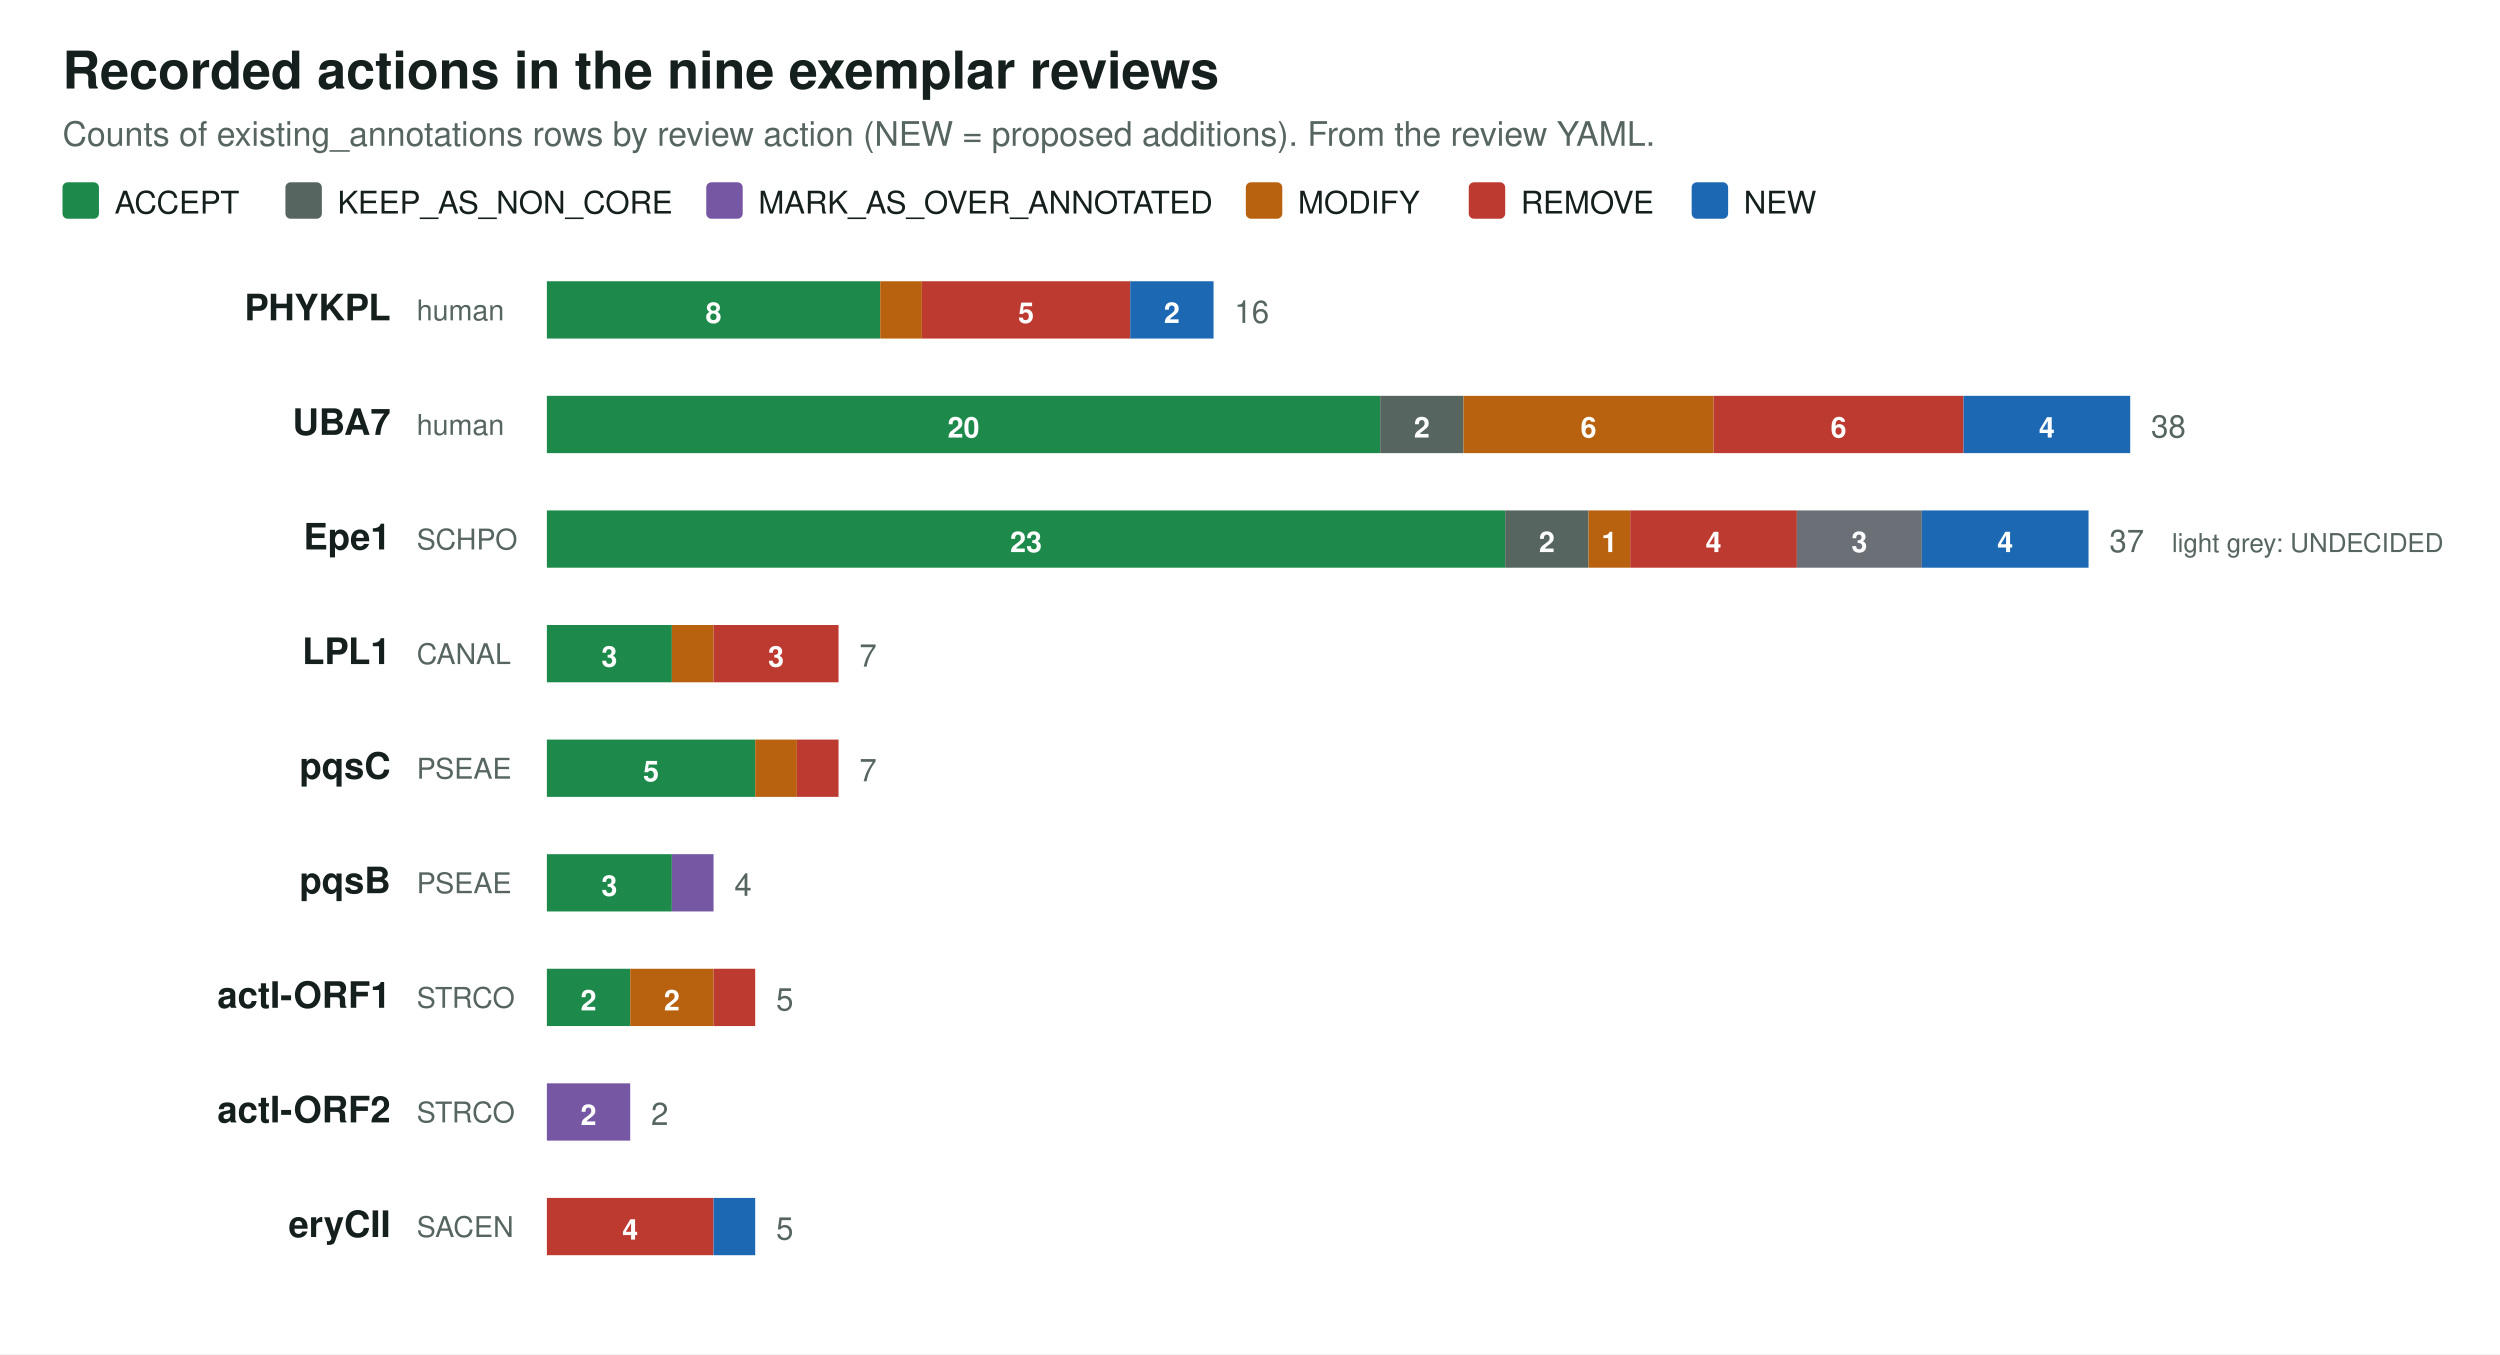
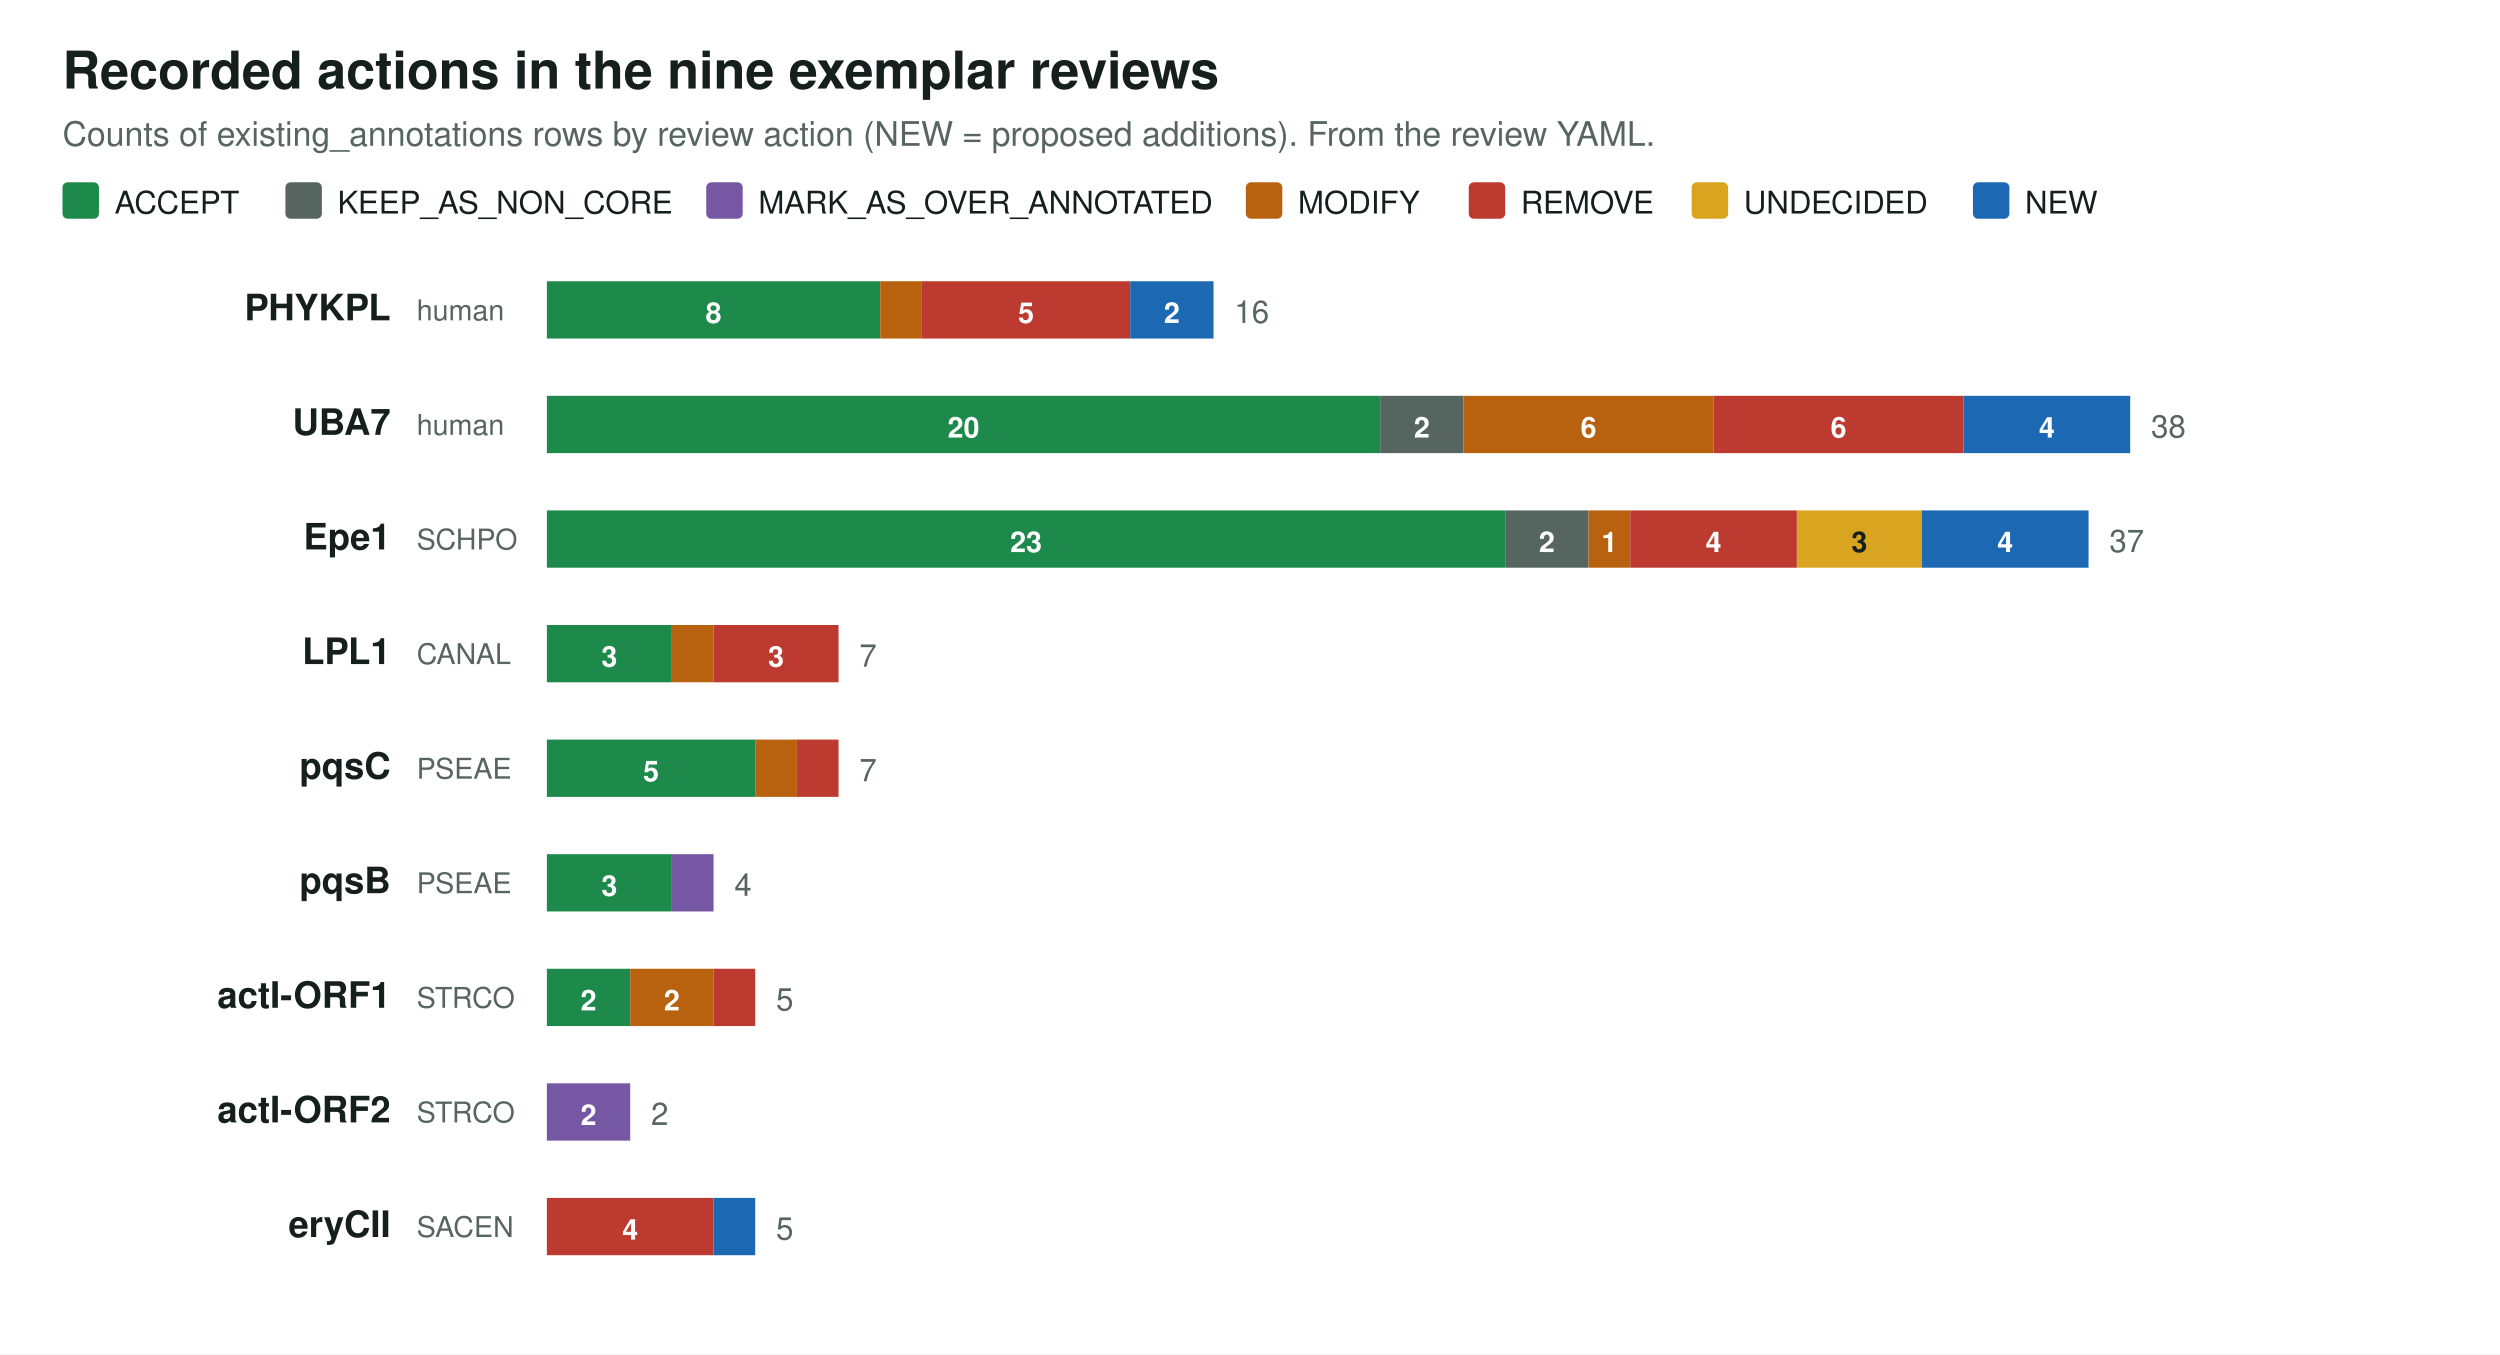
<svg xmlns="http://www.w3.org/2000/svg" viewBox="0 0 960 520" width="960" height="520" font-family="Helvetica, Arial, sans-serif">
  <rect width="960" height="520" fill="#ffffff" />
  <text x="24" y="34" font-size="20" font-weight="bold" fill="#15201e">Recorded actions in the nine exemplar reviews</text>
  <text x="24" y="56" font-size="13" fill="#56655f">Counts of existing_annotations rows by review action (NEW = proposed additions). From the review YAML.</text>
  <rect x="24" y="70" width="14" height="14" rx="2" fill="#1d8a4b" />
  <text x="44" y="82" font-size="12" fill="#15201e">ACCEPT</text>
  <rect x="109.6" y="70" width="14" height="14" rx="2" fill="#56655f" />
  <text x="129.6" y="82" font-size="12" fill="#15201e">KEEP_AS_NON_CORE</text>
  <rect x="271.2" y="70" width="14" height="14" rx="2" fill="#7657a3" />
  <text x="291.2" y="82" font-size="12" fill="#15201e">MARK_AS_OVER_ANNOTATED</text>
  <rect x="478.4" y="70" width="14" height="14" rx="2" fill="#b8620f" />
  <text x="498.4" y="82" font-size="12" fill="#15201e">MODIFY</text>
  <rect x="564.0" y="70" width="14" height="14" rx="2" fill="#bd3a30" />
  <text x="584.0" y="82" font-size="12" fill="#15201e">REMOVE</text>
-   <rect x="649.6" y="70" width="14" height="14" rx="2" fill="#1d68b3" />
-   <text x="669.6" y="82" font-size="12" fill="#15201e">NEW</text>
+   <rect x="649.6" y="70" width="14" height="14" rx="2" fill="#d9a520" />
+   <text x="669.6" y="82" font-size="12" fill="#15201e">UNDECIDED</text>
+   <rect x="757.6" y="70" width="14" height="14" rx="2" fill="#1d68b3" />
+   <text x="777.6" y="82" font-size="12" fill="#15201e">NEW</text>
  <text x="150" y="123" font-size="14" text-anchor="end" font-weight="bold" fill="#15201e">PHYKPL</text>
  <text x="160" y="123" font-size="11" fill="#56655f">human</text>
  <rect x="210" y="108" width="128" height="22" fill="#1d8a4b" />
  <text x="274" y="124" font-size="11" text-anchor="middle" fill="#ffffff" font-weight="bold">8</text>
  <rect x="338" y="108" width="16" height="22" fill="#b8620f" />
  <rect x="354" y="108" width="80" height="22" fill="#bd3a30" />
  <text x="394" y="124" font-size="11" text-anchor="middle" fill="#ffffff" font-weight="bold">5</text>
  <rect x="434" y="108" width="32" height="22" fill="#1d68b3" />
  <text x="450" y="124" font-size="11" text-anchor="middle" fill="#ffffff" font-weight="bold">2</text>
  <text x="474" y="124" font-size="12" fill="#56655f">16</text>
  <text x="150" y="167" font-size="14" text-anchor="end" font-weight="bold" fill="#15201e">UBA7</text>
  <text x="160" y="167" font-size="11" fill="#56655f">human</text>
  <rect x="210" y="152" width="320" height="22" fill="#1d8a4b" />
  <text x="370" y="168" font-size="11" text-anchor="middle" fill="#ffffff" font-weight="bold">20</text>
  <rect x="530" y="152" width="32" height="22" fill="#56655f" />
  <text x="546" y="168" font-size="11" text-anchor="middle" fill="#ffffff" font-weight="bold">2</text>
  <rect x="562" y="152" width="96" height="22" fill="#b8620f" />
  <text x="610" y="168" font-size="11" text-anchor="middle" fill="#ffffff" font-weight="bold">6</text>
  <rect x="658" y="152" width="96" height="22" fill="#bd3a30" />
  <text x="706" y="168" font-size="11" text-anchor="middle" fill="#ffffff" font-weight="bold">6</text>
  <rect x="754" y="152" width="64" height="22" fill="#1d68b3" />
  <text x="786" y="168" font-size="11" text-anchor="middle" fill="#ffffff" font-weight="bold">4</text>
  <text x="826" y="168" font-size="12" fill="#56655f">38</text>
  <text x="150" y="211" font-size="14" text-anchor="end" font-weight="bold" fill="#15201e">Epe1</text>
  <text x="160" y="211" font-size="11" fill="#56655f">SCHPO</text>
  <rect x="210" y="196" width="368" height="22" fill="#1d8a4b" />
  <text x="394" y="212" font-size="11" text-anchor="middle" fill="#ffffff" font-weight="bold">23</text>
  <rect x="578" y="196" width="32" height="22" fill="#56655f" />
  <text x="594" y="212" font-size="11" text-anchor="middle" fill="#ffffff" font-weight="bold">2</text>
  <rect x="610" y="196" width="16" height="22" fill="#b8620f" />
  <text x="618" y="212" font-size="11" text-anchor="middle" fill="#ffffff" font-weight="bold">1</text>
  <rect x="626" y="196" width="64" height="22" fill="#bd3a30" />
  <text x="658" y="212" font-size="11" text-anchor="middle" fill="#ffffff" font-weight="bold">4</text>
-   <rect x="690" y="196" width="48" height="22" fill="#6b6f76" />
-   <text x="714" y="212" font-size="11" text-anchor="middle" fill="#ffffff" font-weight="bold">3</text>
+   <rect x="690" y="196" width="48" height="22" fill="#d9a520" />
+   <text x="714" y="212" font-size="11" text-anchor="middle" fill="#15201e" font-weight="bold">3</text>
  <rect x="738" y="196" width="64" height="22" fill="#1d68b3" />
  <text x="770" y="212" font-size="11" text-anchor="middle" fill="#ffffff" font-weight="bold">4</text>
  <text x="810" y="212" font-size="12" fill="#56655f">37</text>
-   <text x="834" y="212" font-size="10" fill="#56655f">light grey: UNDECIDED</text>
  <text x="150" y="255" font-size="14" text-anchor="end" font-weight="bold" fill="#15201e">LPL1</text>
  <text x="160" y="255" font-size="11" fill="#56655f">CANAL</text>
  <rect x="210" y="240" width="48" height="22" fill="#1d8a4b" />
  <text x="234" y="256" font-size="11" text-anchor="middle" fill="#ffffff" font-weight="bold">3</text>
  <rect x="258" y="240" width="16" height="22" fill="#b8620f" />
  <rect x="274" y="240" width="48" height="22" fill="#bd3a30" />
  <text x="298" y="256" font-size="11" text-anchor="middle" fill="#ffffff" font-weight="bold">3</text>
  <text x="330" y="256" font-size="12" fill="#56655f">7</text>
  <text x="150" y="299" font-size="14" text-anchor="end" font-weight="bold" fill="#15201e">pqsC</text>
  <text x="160" y="299" font-size="11" fill="#56655f">PSEAE</text>
  <rect x="210" y="284" width="80" height="22" fill="#1d8a4b" />
  <text x="250" y="300" font-size="11" text-anchor="middle" fill="#ffffff" font-weight="bold">5</text>
  <rect x="290" y="284" width="16" height="22" fill="#b8620f" />
  <rect x="306" y="284" width="16" height="22" fill="#bd3a30" />
  <text x="330" y="300" font-size="12" fill="#56655f">7</text>
  <text x="150" y="343" font-size="14" text-anchor="end" font-weight="bold" fill="#15201e">pqsB</text>
  <text x="160" y="343" font-size="11" fill="#56655f">PSEAE</text>
  <rect x="210" y="328" width="48" height="22" fill="#1d8a4b" />
  <text x="234" y="344" font-size="11" text-anchor="middle" fill="#ffffff" font-weight="bold">3</text>
  <rect x="258" y="328" width="16" height="22" fill="#7657a3" />
  <text x="282" y="344" font-size="12" fill="#56655f">4</text>
  <text x="150" y="387" font-size="14" text-anchor="end" font-weight="bold" fill="#15201e">actI-ORF1</text>
  <text x="160" y="387" font-size="11" fill="#56655f">STRCO</text>
  <rect x="210" y="372" width="32" height="22" fill="#1d8a4b" />
  <text x="226" y="388" font-size="11" text-anchor="middle" fill="#ffffff" font-weight="bold">2</text>
  <rect x="242" y="372" width="32" height="22" fill="#b8620f" />
  <text x="258" y="388" font-size="11" text-anchor="middle" fill="#ffffff" font-weight="bold">2</text>
  <rect x="274" y="372" width="16" height="22" fill="#bd3a30" />
  <text x="298" y="388" font-size="12" fill="#56655f">5</text>
  <text x="150" y="431" font-size="14" text-anchor="end" font-weight="bold" fill="#15201e">actI-ORF2</text>
  <text x="160" y="431" font-size="11" fill="#56655f">STRCO</text>
  <rect x="210" y="416" width="32" height="22" fill="#7657a3" />
  <text x="226" y="432" font-size="11" text-anchor="middle" fill="#ffffff" font-weight="bold">2</text>
  <text x="250" y="432" font-size="12" fill="#56655f">2</text>
  <text x="150" y="475" font-size="14" text-anchor="end" font-weight="bold" fill="#15201e">eryCII</text>
  <text x="160" y="475" font-size="11" fill="#56655f">SACEN</text>
  <rect x="210" y="460" width="64" height="22" fill="#bd3a30" />
  <text x="242" y="476" font-size="11" text-anchor="middle" fill="#ffffff" font-weight="bold">4</text>
  <rect x="274" y="460" width="16" height="22" fill="#1d68b3" />
  <text x="298" y="476" font-size="12" fill="#56655f">5</text>
</svg>
